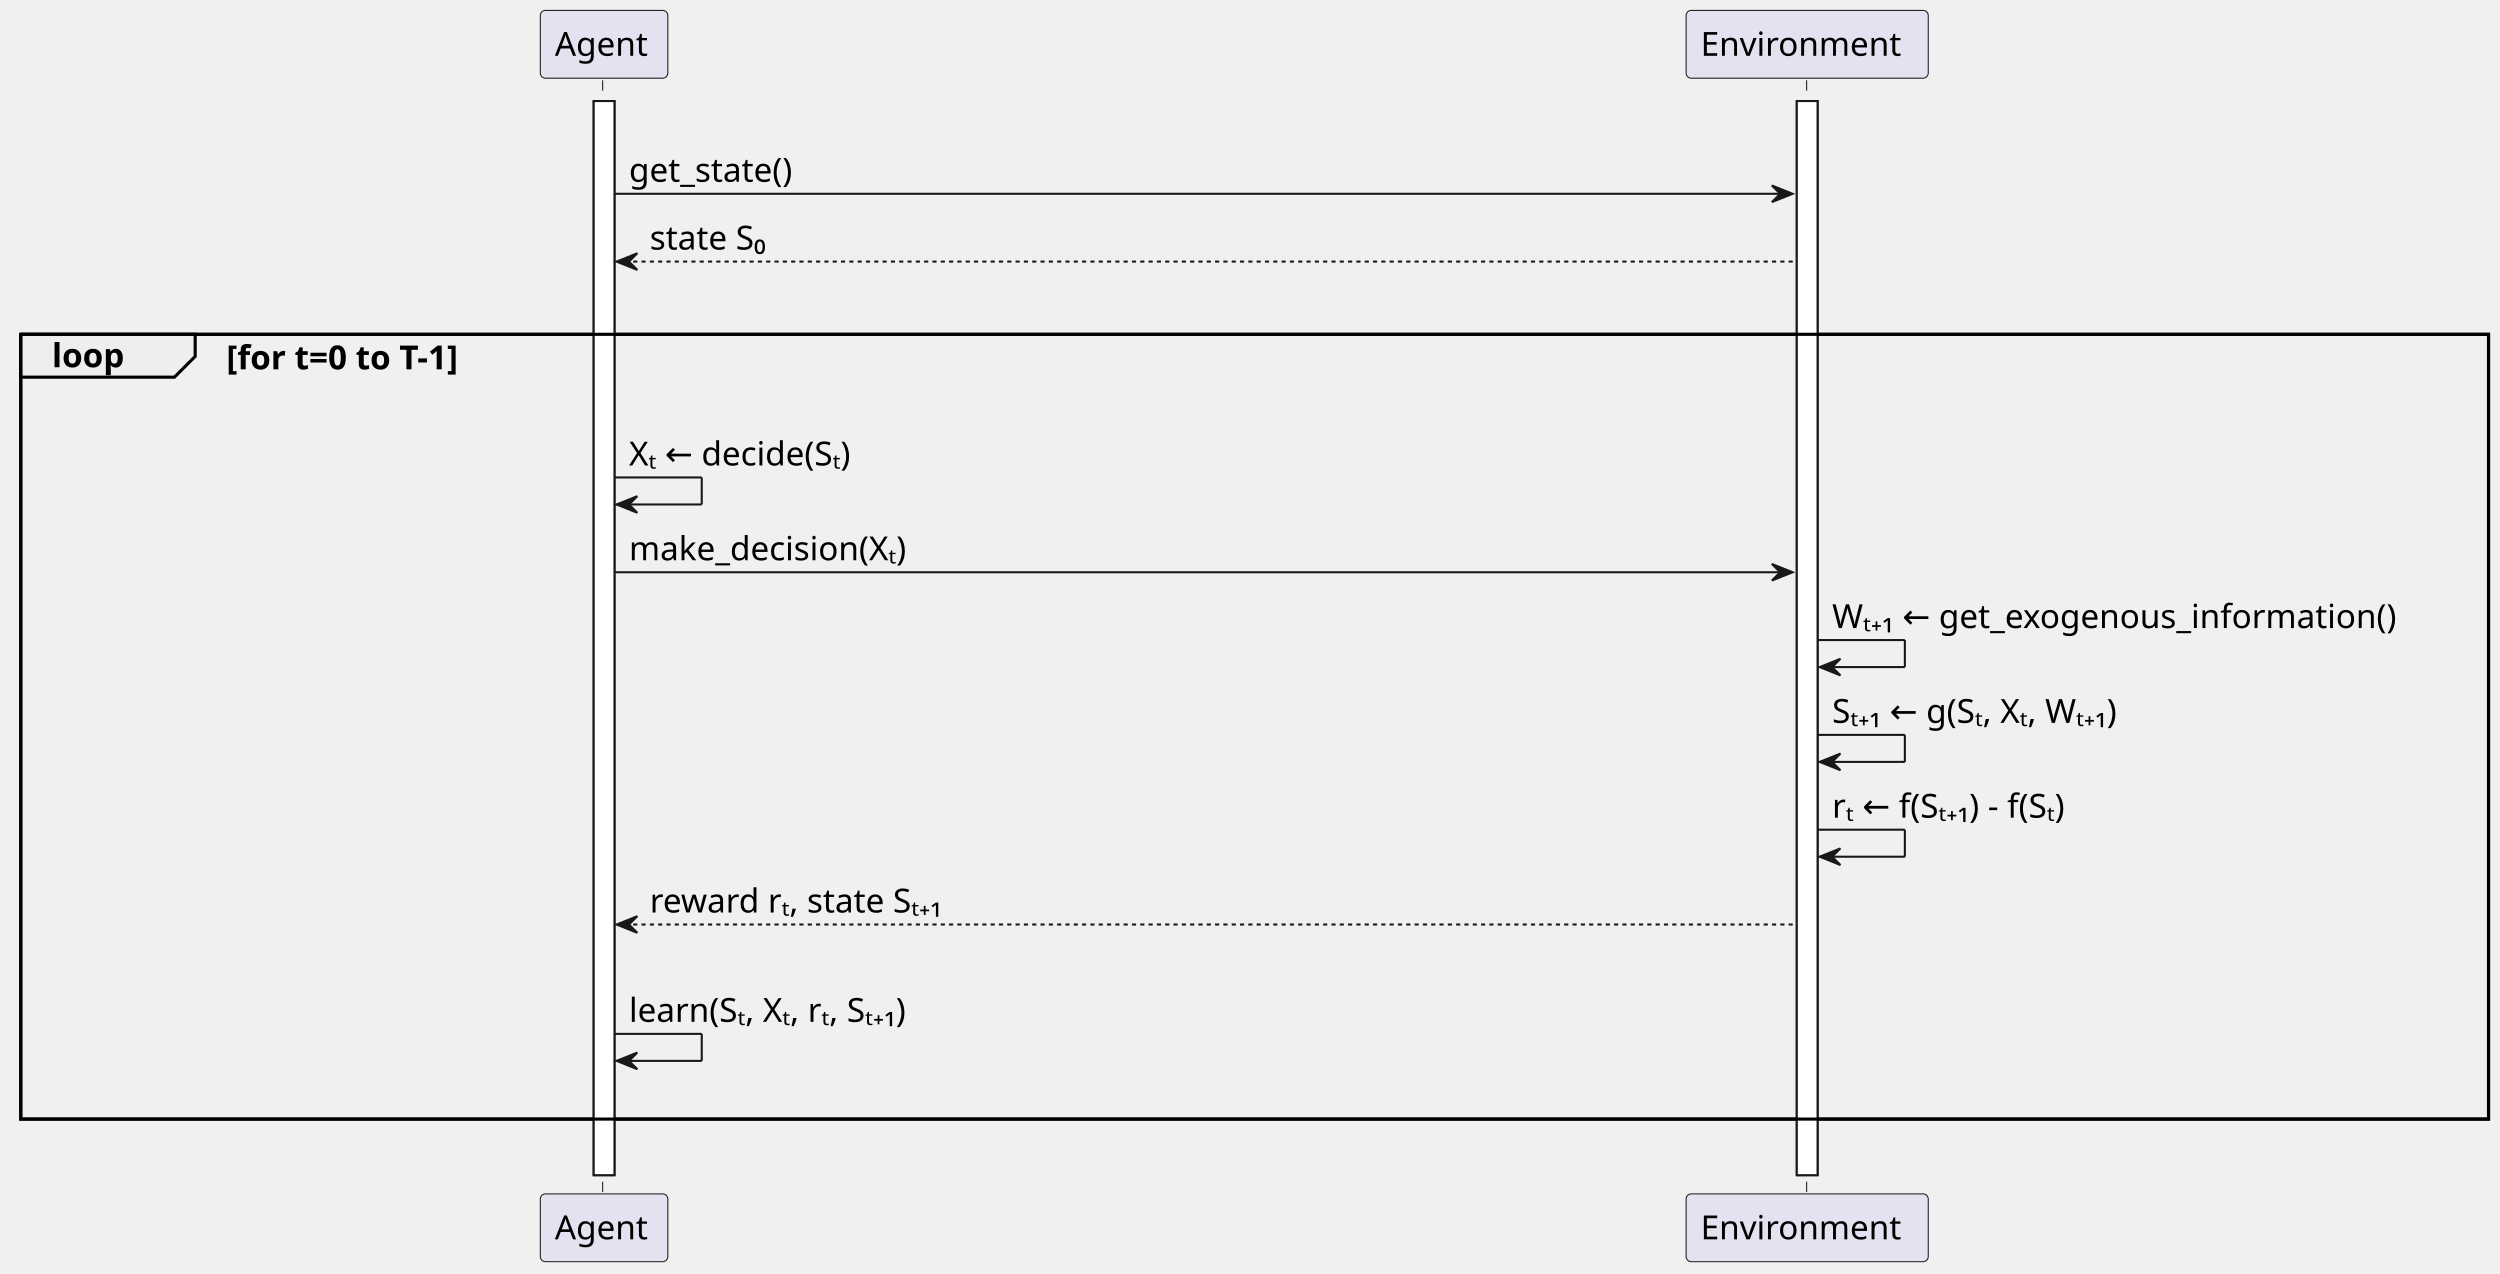
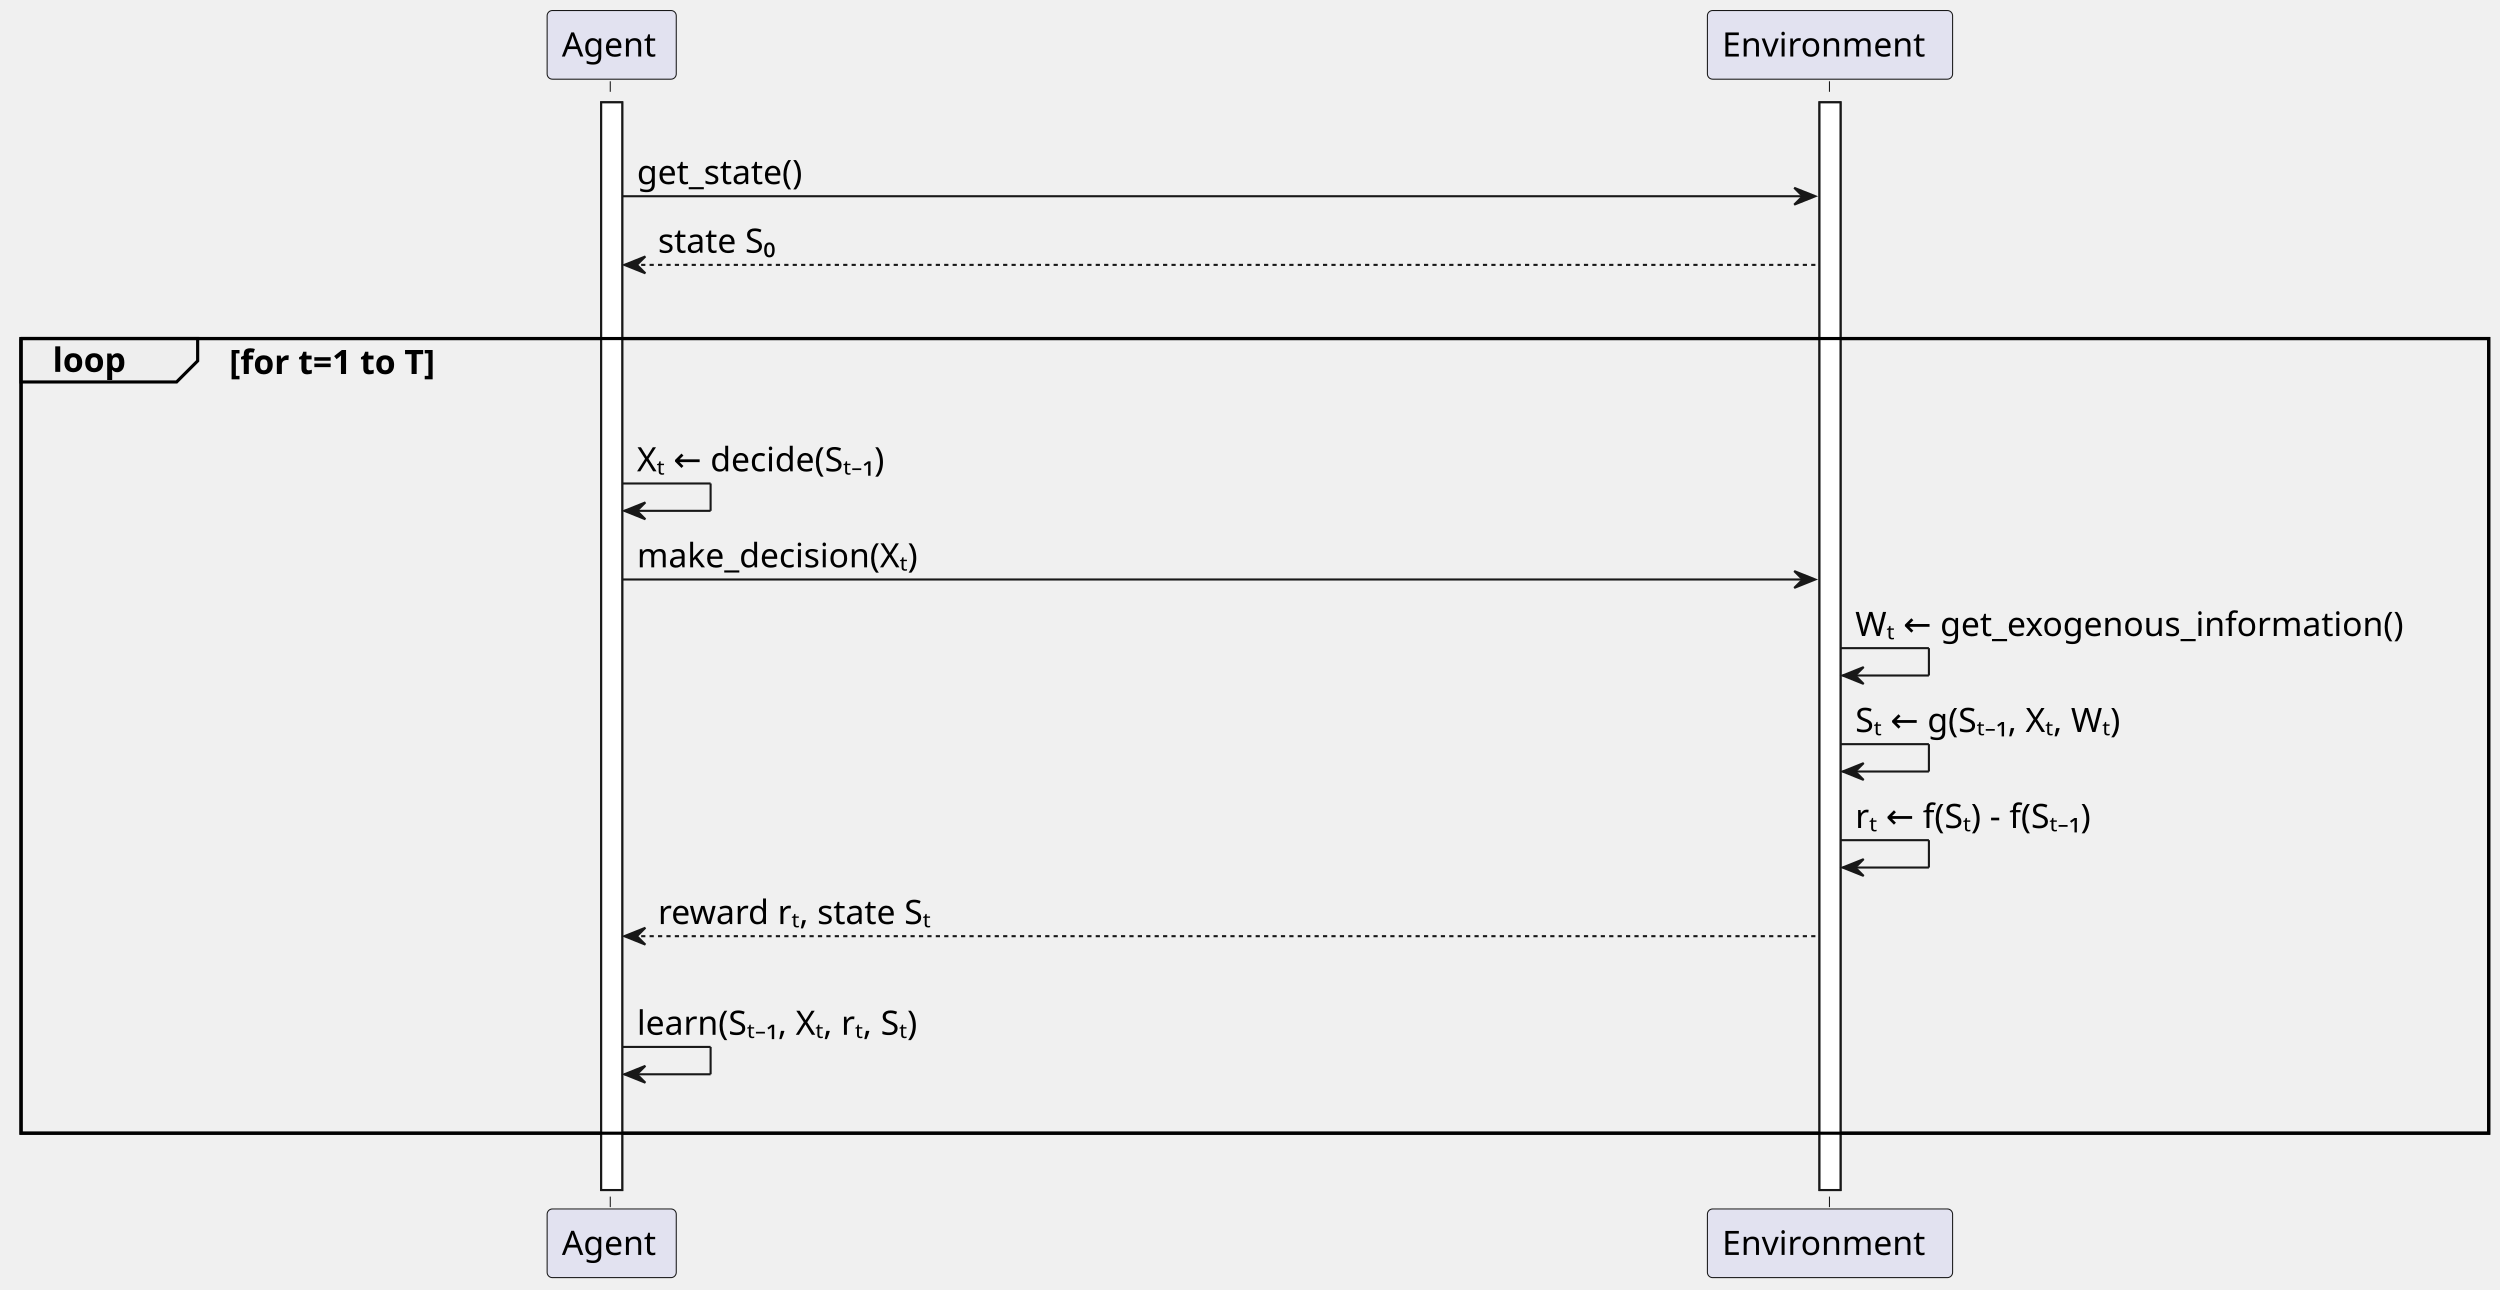
- <svg xmlns="http://www.w3.org/2000/svg" contentStyleType="text/css" data-diagram-type="SEQUENCE" height="613px" preserveAspectRatio="none" style="width:1203px;height:613px;background:#FFFFFF;" version="1.1" viewBox="0 0 1203 613" width="1203px" zoomAndPan="magnify">
+ <svg xmlns="http://www.w3.org/2000/svg" contentStyleType="text/css" data-diagram-type="SEQUENCE" height="613px" preserveAspectRatio="none" style="width:1188px;height:613px;background:#FFFFFF;" version="1.1" viewBox="0 0 1188 613" width="1188px" zoomAndPan="magnify">
  <defs />
  <g>
    <g>
      <rect fill="#FFFFFF" height="516.875" style="stroke:#181818;stroke-width:1;" width="10" x="285.68" y="48.625" />
    </g>
    <g>
      <rect fill="#FFFFFF" height="516.875" style="stroke:#181818;stroke-width:1;" width="10" x="864.617" y="48.625" />
    </g>
-     <rect fill="none" height="377.625" style="stroke:#000000;stroke-width:1.5;" width="1187.484" x="10" y="160.875" />
+     <rect fill="none" height="377.625" style="stroke:#000000;stroke-width:1.5;" width="1172.625" x="10" y="160.875" />
    <g>
      <rect fill="#000000" fill-opacity="0" height="536.875" width="8" x="286.68" y="38.625" />
      <line style="stroke:#181818;stroke-width:0.5;stroke-dasharray:5,5;" x1="290" x2="290" y1="38.625" y2="575.5" />
    </g>
    <g>
      <rect fill="#000000" fill-opacity="0" height="536.875" width="8" x="865.617" y="38.625" />
      <line style="stroke:#181818;stroke-width:0.5;stroke-dasharray:5,5;" x1="869.359" x2="869.359" y1="38.625" y2="575.5" />
    </g>
    <g class="participant participant-head" data-participant="Agent">
      <rect fill="#E2E2F0" height="32.625" rx="2.5" ry="2.5" style="stroke:#181818;stroke-width:0.5;" width="61.359" x="260" y="5" />
      <text fill="#000000" font-family="sans-serif" font-size="16" lengthAdjust="spacing" textLength="47.359" x="267" y="26.852">Agent</text>
    </g>
    <g class="participant participant-tail" data-participant="Agent">
      <rect fill="#E2E2F0" height="32.625" rx="2.5" ry="2.5" style="stroke:#181818;stroke-width:0.5;" width="61.359" x="260" y="574.5" />
      <text fill="#000000" font-family="sans-serif" font-size="16" lengthAdjust="spacing" textLength="47.359" x="267" y="596.352">Agent</text>
    </g>
    <g class="participant participant-head" data-participant="Environment">
      <rect fill="#E2E2F0" height="32.625" rx="2.5" ry="2.5" style="stroke:#181818;stroke-width:0.5;" width="116.516" x="811.359" y="5" />
      <text fill="#000000" font-family="sans-serif" font-size="16" lengthAdjust="spacing" textLength="102.516" x="818.359" y="26.852">Environment</text>
    </g>
    <g class="participant participant-tail" data-participant="Environment">
      <rect fill="#E2E2F0" height="32.625" rx="2.5" ry="2.5" style="stroke:#181818;stroke-width:0.5;" width="116.516" x="811.359" y="574.5" />
      <text fill="#000000" font-family="sans-serif" font-size="16" lengthAdjust="spacing" textLength="102.516" x="818.359" y="596.352">Environment</text>
    </g>
    <g>
      <rect fill="#FFFFFF" height="516.875" style="stroke:#181818;stroke-width:1;" width="10" x="285.68" y="48.625" />
    </g>
    <g>
      <rect fill="#FFFFFF" height="516.875" style="stroke:#181818;stroke-width:1;" width="10" x="864.617" y="48.625" />
    </g>
    <g class="message" data-participant-1="Agent" data-participant-2="Environment">
      <polygon fill="#181818" points="852.617,89.25,862.617,93.25,852.617,97.25,856.617,93.25" style="stroke:#181818;stroke-width:1;" />
      <line style="stroke:#181818;stroke-width:1;" x1="295.68" x2="858.617" y1="93.25" y2="93.25" />
      <text fill="#000000" font-family="sans-serif" font-size="16" lengthAdjust="spacing" textLength="87.289" x="302.68" y="87.477">get_state()</text>
    </g>
    <g class="message" data-participant-1="Environment" data-participant-2="Agent">
      <polygon fill="#181818" points="306.68,121.875,296.68,125.875,306.68,129.875,302.68,125.875" style="stroke:#181818;stroke-width:1;" />
      <line style="stroke:#181818;stroke-width:1;stroke-dasharray:2,2;" x1="300.68" x2="863.617" y1="125.875" y2="125.875" />
      <text fill="#000000" font-family="sans-serif" font-size="16" lengthAdjust="spacing" textLength="62.188" x="312.68" y="120.102">state S₀</text>
    </g>
    <path d="M10,160.875 L93.922,160.875 L93.922,171.5 L83.922,181.5 L10,181.5 L10,160.875" fill="#EEEEEE" style="stroke:#000000;stroke-width:1.5;" />
-     <rect fill="none" height="377.625" style="stroke:#000000;stroke-width:1.5;" width="1187.484" x="10" y="160.875" />
+     <rect fill="none" height="377.625" style="stroke:#000000;stroke-width:1.5;" width="1172.625" x="10" y="160.875" />
    <text fill="#000000" font-family="sans-serif" font-size="16" font-weight="bold" lengthAdjust="spacing" textLength="38.922" x="25" y="176.727">loop</text>
-     <text fill="#000000" font-family="sans-serif" font-size="16" font-weight="bold" lengthAdjust="spacing" textLength="136.695" x="108.922" y="177.727">[for t=0 to T-1]</text>
+     <text fill="#000000" font-family="sans-serif" font-size="16" font-weight="bold" lengthAdjust="spacing" textLength="118.922" x="108.922" y="177.727">[for t=1 to T]</text>
    <g class="message" data-participant-1="Agent" data-participant-2="Agent">
      <line style="stroke:#181818;stroke-width:1;" x1="295.68" x2="337.68" y1="229.75" y2="229.75" />
      <line style="stroke:#181818;stroke-width:1;" x1="337.68" x2="337.68" y1="229.75" y2="242.75" />
      <line style="stroke:#181818;stroke-width:1;" x1="296.68" x2="337.68" y1="242.75" y2="242.75" />
      <polygon fill="#181818" points="306.68,238.75,296.68,242.75,306.68,246.75,302.68,242.75" style="stroke:#181818;stroke-width:1;" />
-       <text fill="#000000" font-family="sans-serif" font-size="16" lengthAdjust="spacing" textLength="119.859" x="302.68" y="223.977">Xₜ ← decide(Sₜ)</text>
+       <text fill="#000000" font-family="sans-serif" font-size="16" lengthAdjust="spacing" textLength="134.719" x="302.68" y="223.977">Xₜ ← decide(Sₜ₋₁)</text>
    </g>
    <g class="message" data-participant-1="Agent" data-participant-2="Environment">
      <polygon fill="#181818" points="852.617,271.375,862.617,275.375,852.617,279.375,856.617,275.375" style="stroke:#181818;stroke-width:1;" />
      <line style="stroke:#181818;stroke-width:1;" x1="295.68" x2="858.617" y1="275.375" y2="275.375" />
      <text fill="#000000" font-family="sans-serif" font-size="16" lengthAdjust="spacing" textLength="146.617" x="302.68" y="269.602">make_decision(Xₜ)</text>
    </g>
    <g class="message" data-participant-1="Environment" data-participant-2="Environment">
      <line style="stroke:#181818;stroke-width:1;" x1="874.617" x2="916.617" y1="308" y2="308" />
      <line style="stroke:#181818;stroke-width:1;" x1="916.617" x2="916.617" y1="308" y2="321" />
      <line style="stroke:#181818;stroke-width:1;" x1="875.617" x2="916.617" y1="321" y2="321" />
      <polygon fill="#181818" points="885.617,317,875.617,321,885.617,325,881.617,321" style="stroke:#181818;stroke-width:1;" />
-       <text fill="#000000" font-family="sans-serif" font-size="16" lengthAdjust="spacing" textLength="293.867" x="881.617" y="302.227">Wₜ₊₁ ← get_exogenous_information()</text>
+       <text fill="#000000" font-family="sans-serif" font-size="16" lengthAdjust="spacing" textLength="279.008" x="881.617" y="302.227">Wₜ ← get_exogenous_information()</text>
    </g>
    <g class="message" data-participant-1="Environment" data-participant-2="Environment">
      <line style="stroke:#181818;stroke-width:1;" x1="874.617" x2="916.617" y1="353.625" y2="353.625" />
      <line style="stroke:#181818;stroke-width:1;" x1="916.617" x2="916.617" y1="353.625" y2="366.625" />
      <line style="stroke:#181818;stroke-width:1;" x1="875.617" x2="916.617" y1="366.625" y2="366.625" />
      <polygon fill="#181818" points="885.617,362.625,875.617,366.625,885.617,370.625,881.617,366.625" style="stroke:#181818;stroke-width:1;" />
-       <text fill="#000000" font-family="sans-serif" font-size="16" lengthAdjust="spacing" textLength="162.25" x="881.617" y="347.852">Sₜ₊₁ ← g(Sₜ, Xₜ, Wₜ₊₁)</text>
+       <text fill="#000000" font-family="sans-serif" font-size="16" lengthAdjust="spacing" textLength="147.391" x="881.617" y="347.852">Sₜ ← g(Sₜ₋₁, Xₜ, Wₜ)</text>
    </g>
    <g class="message" data-participant-1="Environment" data-participant-2="Environment">
      <line style="stroke:#181818;stroke-width:1;" x1="874.617" x2="916.617" y1="399.25" y2="399.25" />
      <line style="stroke:#181818;stroke-width:1;" x1="916.617" x2="916.617" y1="399.25" y2="412.25" />
      <line style="stroke:#181818;stroke-width:1;" x1="875.617" x2="916.617" y1="412.25" y2="412.25" />
      <polygon fill="#181818" points="885.617,408.25,875.617,412.25,885.617,416.25,881.617,412.25" style="stroke:#181818;stroke-width:1;" />
-       <text fill="#000000" font-family="sans-serif" font-size="16" lengthAdjust="spacing" textLength="131.664" x="881.617" y="393.477">rₜ ← f(Sₜ₊₁) - f(Sₜ)</text>
+       <text fill="#000000" font-family="sans-serif" font-size="16" lengthAdjust="spacing" textLength="131.664" x="881.617" y="393.477">rₜ ← f(Sₜ) - f(Sₜ₋₁)</text>
    </g>
    <g class="message" data-participant-1="Environment" data-participant-2="Agent">
      <polygon fill="#181818" points="306.68,440.875,296.68,444.875,306.68,448.875,302.68,444.875" style="stroke:#181818;stroke-width:1;" />
      <line style="stroke:#181818;stroke-width:1;stroke-dasharray:2,2;" x1="300.68" x2="863.617" y1="444.875" y2="444.875" />
-       <text fill="#000000" font-family="sans-serif" font-size="16" lengthAdjust="spacing" textLength="157.953" x="312.68" y="439.102">reward rₜ, state Sₜ₊₁</text>
+       <text fill="#000000" font-family="sans-serif" font-size="16" lengthAdjust="spacing" textLength="143.094" x="312.68" y="439.102">reward rₜ, state Sₜ</text>
    </g>
    <g class="message" data-participant-1="Agent" data-participant-2="Agent">
      <line style="stroke:#181818;stroke-width:1;" x1="295.68" x2="337.68" y1="497.5" y2="497.5" />
      <line style="stroke:#181818;stroke-width:1;" x1="337.68" x2="337.68" y1="497.5" y2="510.5" />
      <line style="stroke:#181818;stroke-width:1;" x1="296.68" x2="337.68" y1="510.5" y2="510.5" />
      <polygon fill="#181818" points="306.68,506.5,296.68,510.5,306.68,514.5,302.68,510.5" style="stroke:#181818;stroke-width:1;" />
-       <text fill="#000000" font-family="sans-serif" font-size="16" lengthAdjust="spacing" textLength="155.398" x="302.68" y="491.727">learn(Sₜ, Xₜ, rₜ, Sₜ₊₁)</text>
+       <text fill="#000000" font-family="sans-serif" font-size="16" lengthAdjust="spacing" textLength="155.398" x="302.68" y="491.727">learn(Sₜ₋₁, Xₜ, rₜ, Sₜ)</text>
    </g>
  </g>
</svg>
